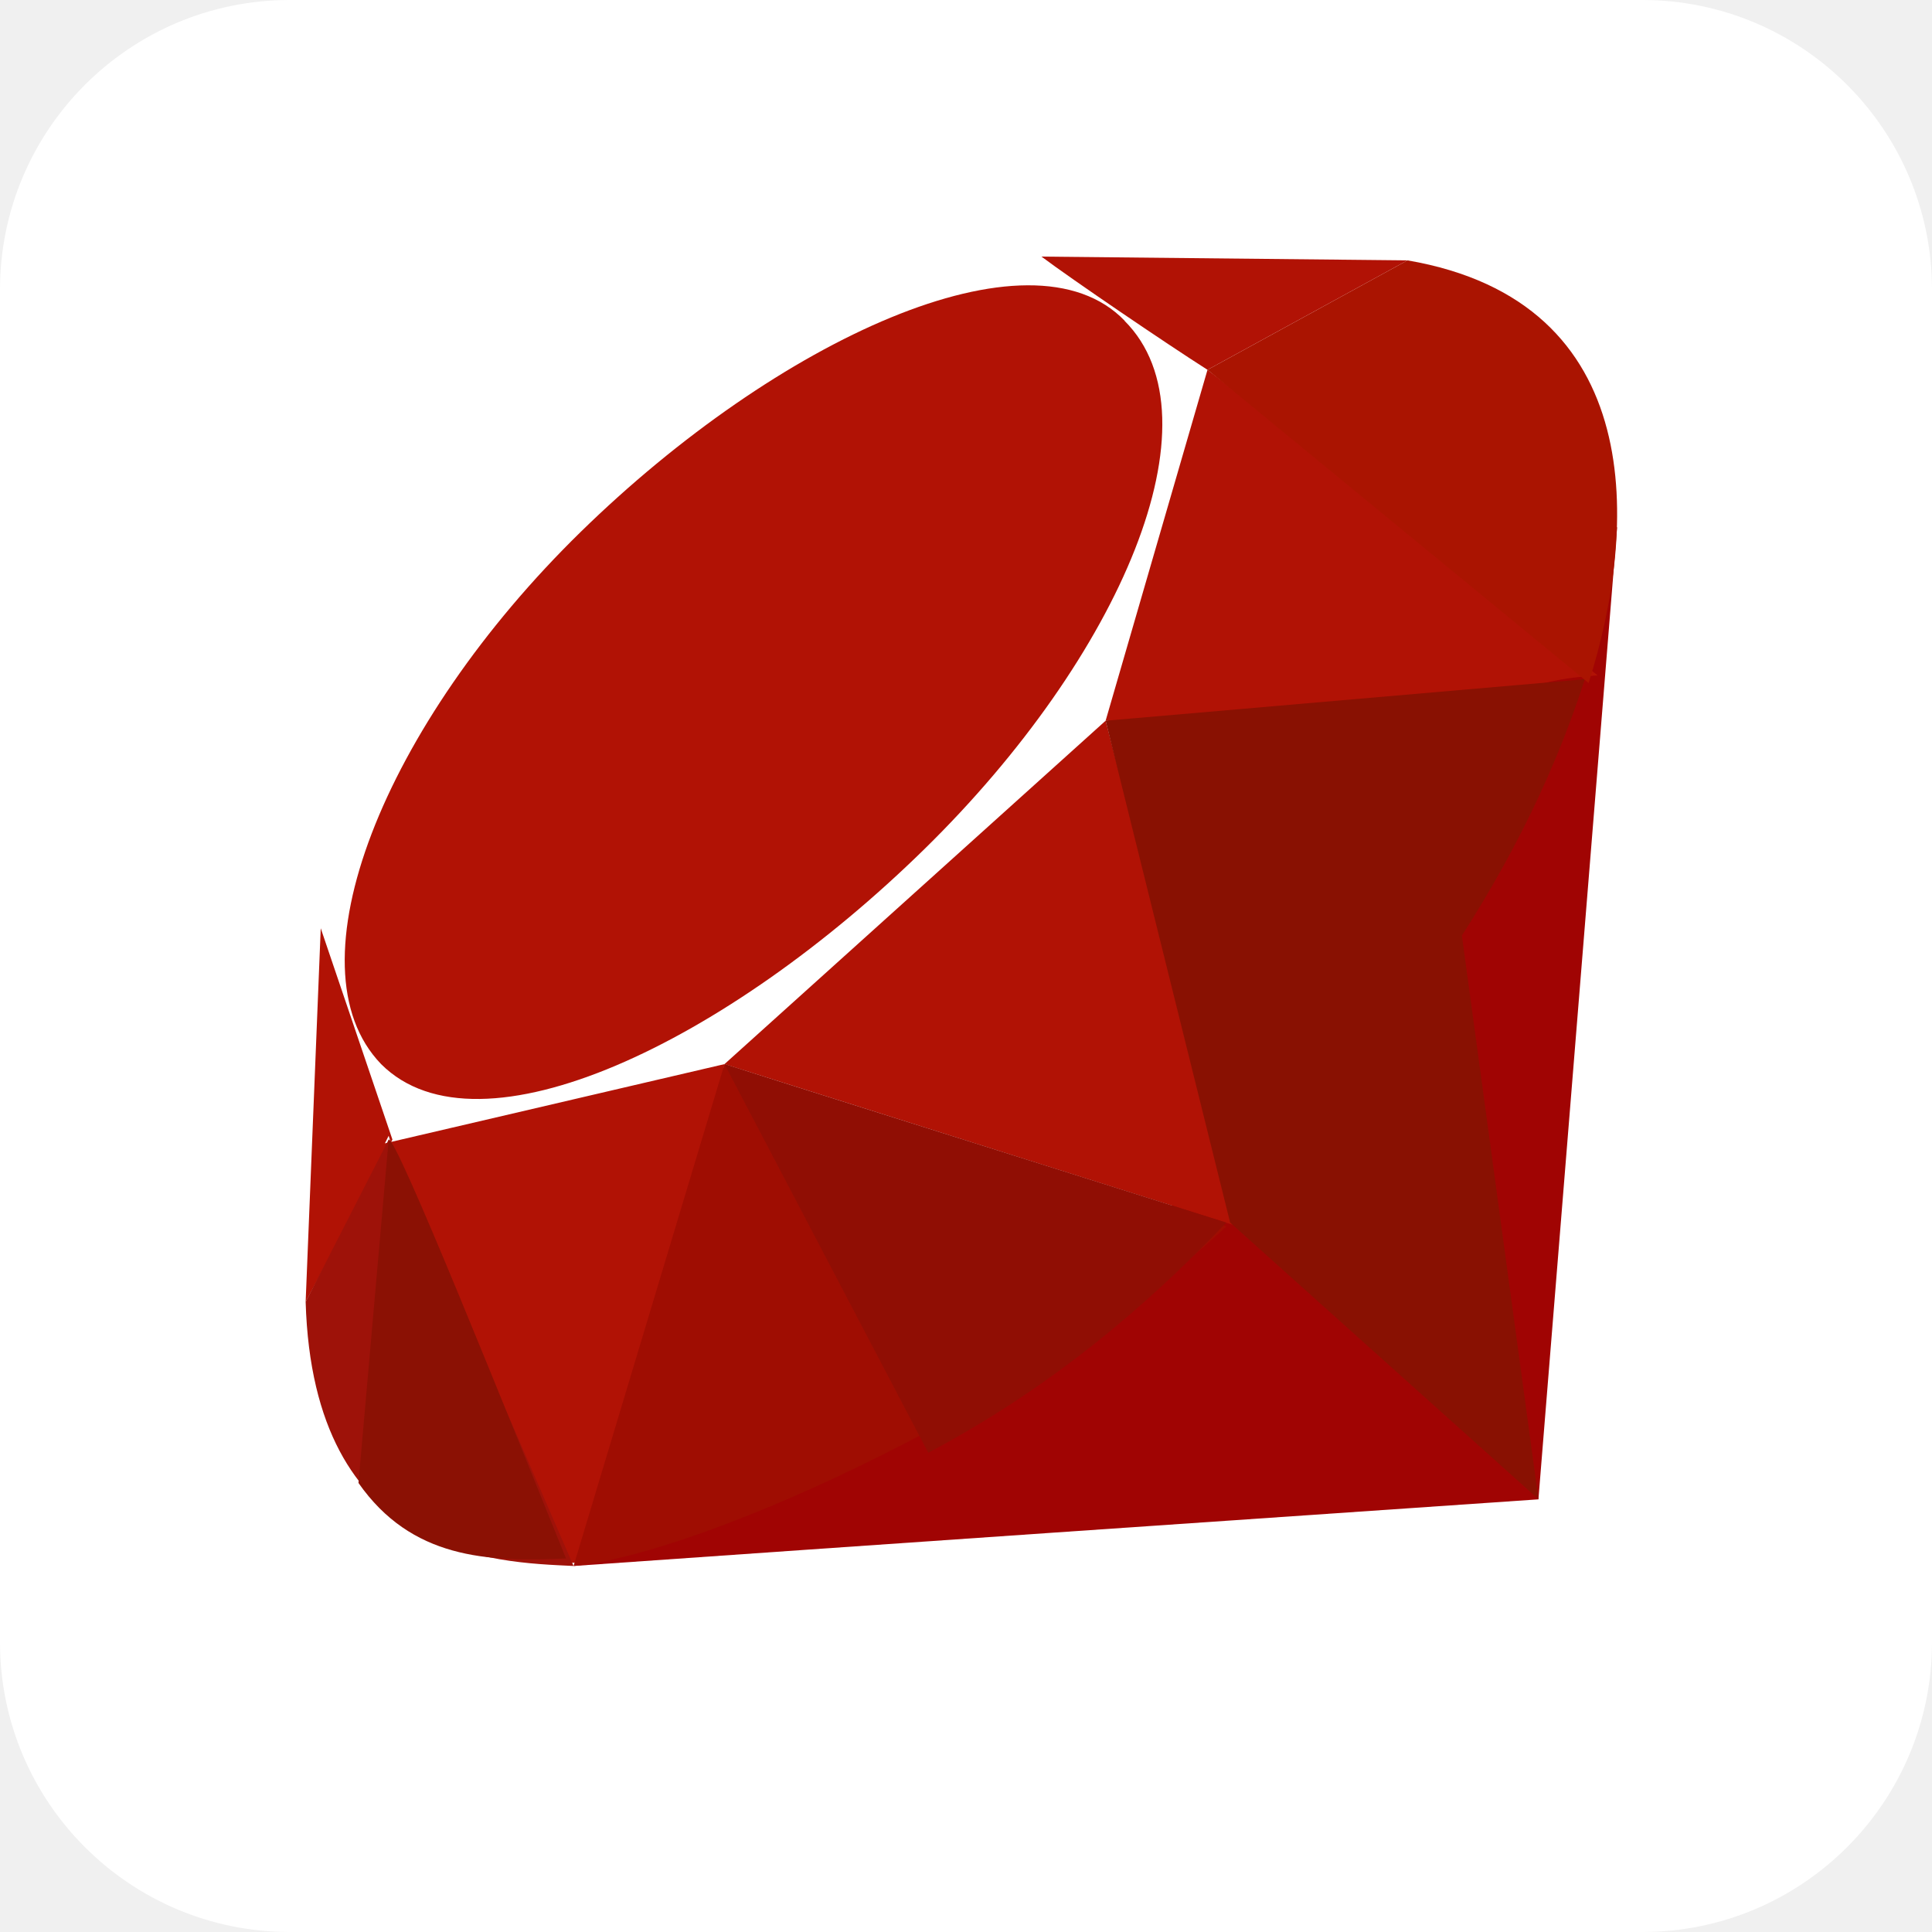
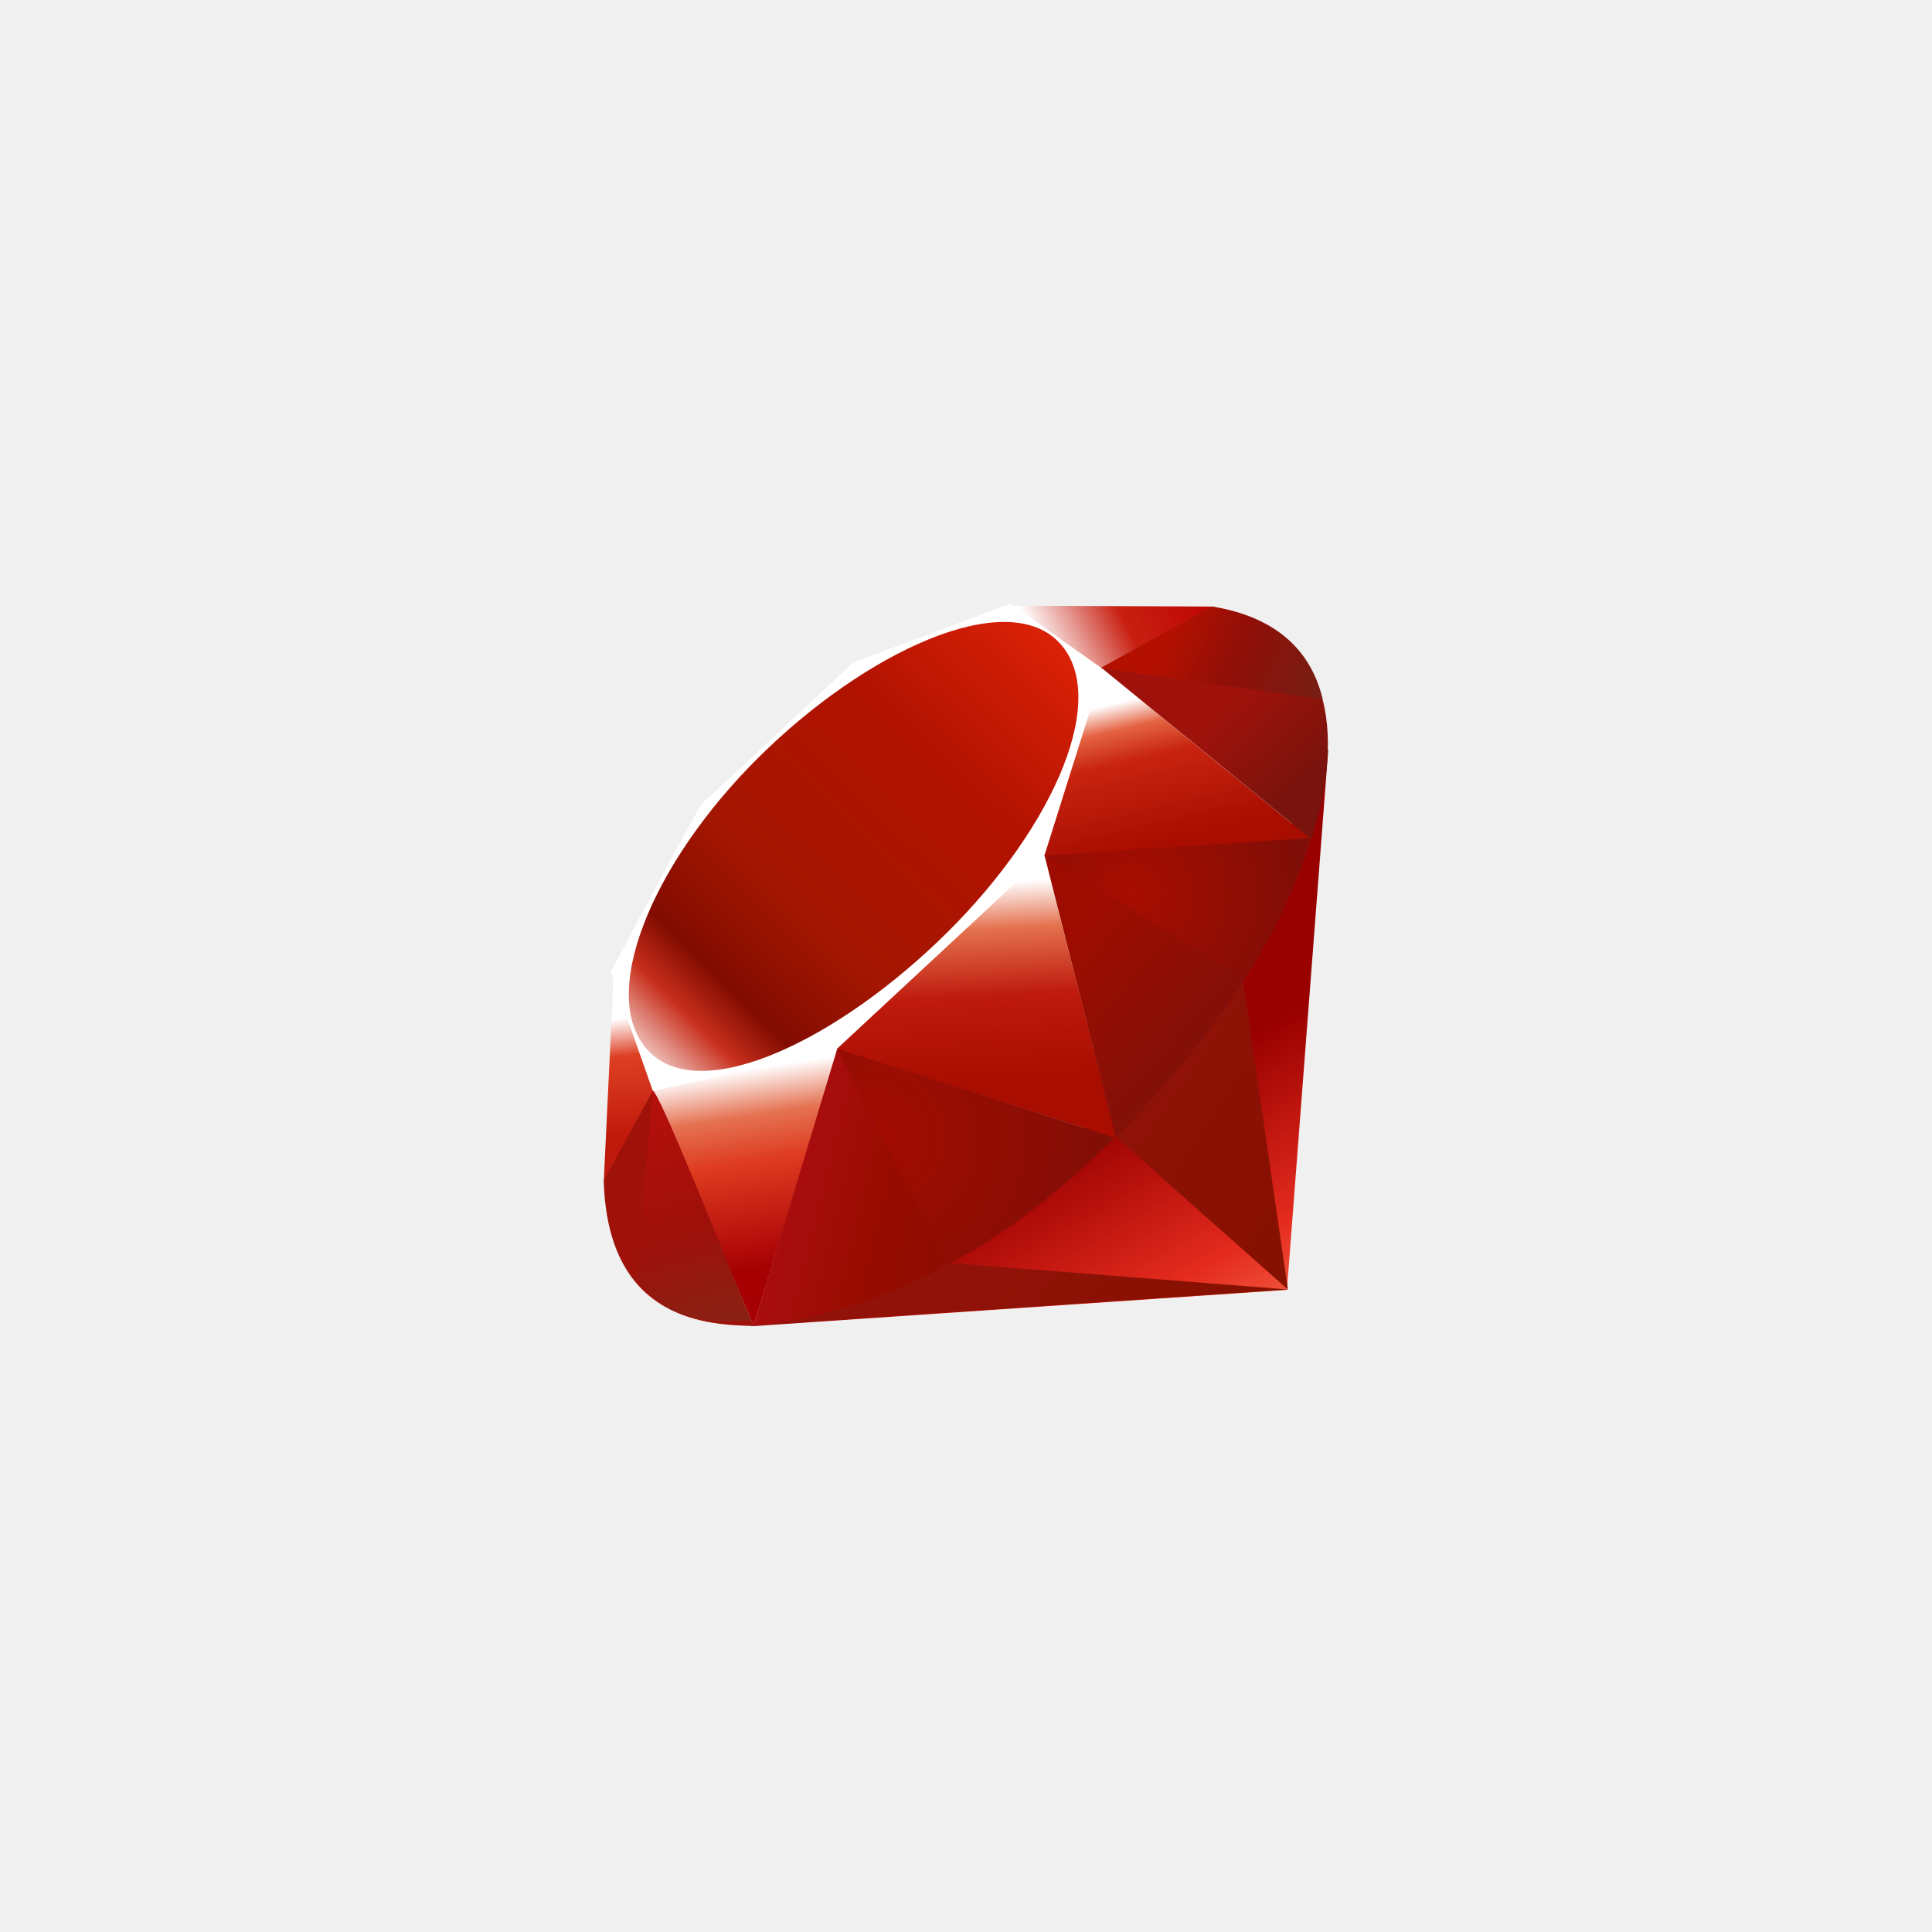
- <svg xmlns="http://www.w3.org/2000/svg" aria-label="Ruby" role="img" viewBox="0 0 512 512">
-   <rect width="512" height="512" rx="15%" fill="#ffffff" />
-   <path d="M407.7 397.3l20.86-257.7L348.02 297l-196 118c80.86-5.675 171.2-11.87 255.7-17.66z" fill="#a00403" />
-   <path d="M423.39 178.977L320 98l-27 93c109.797 9.317 91.763-9.646 130.39-12.023zM192 282l136 43-35-134zm-89 19c44 139 55 169 89-19l-90 21zM276 68l97 1-53 29c-11-7-36-24-44-30z M85 246l-4 99 23-43z M298 85c26 26-1 89-53 140s-118 83-144 57c-25-25.89.7-90 52.85-141s119.2-82 144.2-56z" fill="#b11205" />
-   <path d="M192 282l133 43c-48 45-137.5 86.5-173 90z" fill="#9f0d02" />
-   <path d="M293 191l33 133c40-42 76-88 94-144zm114.7 206.3L387.02 245 326 324z" fill="#891102" />
-   <path d="M421 181c13-41 16-101-48-112l-53 29z" fill="#aa1401" />
-   <path d="M81 345c2 68 50 69 71 70l-49-113z" fill="#9e1209" />
-   <path d="M192 282l54 103c32-17 57-38 79-61z" fill="#900e04" />
-   <path d="M103 302l-8 91c14 20 34 21 55 20-15-37-45-112-47-111z" fill="#8b1104" />
+ <svg xmlns="http://www.w3.org/2000/svg" width="800px" height="800px" viewBox="0 0 64 64" fill="none">
+   <path fill-rule="evenodd" clip-rule="evenodd" d="M38.594 35.797 24.89 43.933l17.742-1.204L44 24.84l-5.406 10.958z" fill="url(#a)" />
+   <path fill-rule="evenodd" clip-rule="evenodd" d="m42.663 42.717-1.525-10.525-4.154 5.485 5.679 5.04z" fill="url(#b)" />
+   <path fill-rule="evenodd" clip-rule="evenodd" d="m42.683 42.717-11.172-.877-6.56 2.07 17.732-1.193z" fill="url(#c)" />
+   <path fill-rule="evenodd" clip-rule="evenodd" d="m24.966 43.913 2.791-9.143-6.141 1.313 3.35 7.83z" fill="url(#d)" />
+   <path fill-rule="evenodd" clip-rule="evenodd" d="m36.983 37.707-2.568-10.059-7.35 6.89 9.918 3.17z" fill="url(#e)" />
+   <path fill-rule="evenodd" clip-rule="evenodd" d="m43.417 27.79-6.947-5.674-1.934 6.254 8.881-.58z" fill="url(#f)" />
+   <path fill-rule="evenodd" clip-rule="evenodd" d="m40.169 20.093-4.086 2.258-2.578-2.288 6.664.03z" fill="url(#g)" />
+   <path fill-rule="evenodd" clip-rule="evenodd" d="m20 39.15 1.712-3.122-1.385-3.719L20 39.15z" fill="url(#h)" />
+   <path fill-rule="evenodd" clip-rule="evenodd" d="m20.235 32.192 1.393 3.951 6.053-1.358 6.91-6.422 1.95-6.195L33.472 20l-5.22 1.954c-1.646 1.53-4.838 4.557-4.953 4.614-.113.058-2.107 3.826-3.063 5.624z" fill="#ffffff" />
+   <path fill-rule="evenodd" clip-rule="evenodd" d="M25.126 25.093c3.565-3.534 8.161-5.622 9.925-3.843 1.762 1.78-.107 6.104-3.672 9.637-3.565 3.534-8.104 5.737-9.866 3.958-1.764-1.779.048-6.218 3.613-9.752z" fill="url(#i)" />
+   <path fill-rule="evenodd" clip-rule="evenodd" d="m24.966 43.91 2.77-9.173 9.196 2.954c-3.325 3.118-7.023 5.754-11.966 6.218z" fill="url(#j)" />
+   <path fill-rule="evenodd" clip-rule="evenodd" d="m34.604 28.345 2.36 9.351c2.778-2.92 5.271-6.06 6.492-9.944l-8.852.593z" fill="url(#k)" />
+   <path fill-rule="evenodd" clip-rule="evenodd" d="M43.432 27.8c.945-2.852 1.163-6.942-3.293-7.702l-3.655 2.02 6.948 5.682z" fill="url(#l)" />
+   <path fill-rule="evenodd" clip-rule="evenodd" d="M20 39.109c.13 4.706 3.526 4.776 4.973 4.817l-3.341-7.802L20 39.109z" fill="#9E1209" />
+   <path fill-rule="evenodd" clip-rule="evenodd" d="M34.617 28.36c2.134 1.311 6.436 3.946 6.523 3.994.136.077 1.855-2.898 2.245-4.58l-8.768.585z" fill="url(#m)" />
+   <path fill-rule="evenodd" clip-rule="evenodd" d="m27.732 34.737 3.702 7.142c2.189-1.187 3.903-2.633 5.473-4.183l-9.175-2.959z" fill="url(#n)" />
+   <path fill-rule="evenodd" clip-rule="evenodd" d="m21.617 36.134-.524 6.245c.99 1.352 2.35 1.47 3.779 1.364-1.033-2.572-3.097-7.714-3.255-7.61z" fill="url(#o)" />
+   <path fill-rule="evenodd" clip-rule="evenodd" d="m36.462 22.133 7.354 1.032c-.393-1.663-1.598-2.736-3.652-3.072l-3.702 2.04z" fill="url(#p)" />
+   <defs>
+     <linearGradient id="a" x1="41.086" y1="46.11" x2="36.023" y2="37.171" gradientUnits="userSpaceOnUse">
+       <stop stop-color="#FB7655" />
+       <stop offset=".41" stop-color="#E42B1E" />
+       <stop offset=".99" stop-color="#900" />
+       <stop offset="1" stop-color="#900" />
+     </linearGradient>
+     <linearGradient id="b" x1="43.608" y1="38.601" x2="37.083" y2="34.222" gradientUnits="userSpaceOnUse">
+       <stop stop-color="#871101" />
+       <stop offset=".99" stop-color="#911209" />
+       <stop offset="1" stop-color="#911209" />
+     </linearGradient>
+     <linearGradient id="c" x1="38.387" y1="46.381" x2="31.863" y2="42.002" gradientUnits="userSpaceOnUse">
+       <stop stop-color="#871101" />
+       <stop offset=".99" stop-color="#911209" />
+       <stop offset="1" stop-color="#911209" />
+     </linearGradient>
+     <linearGradient id="d" x1="24.687" y1="35.431" x2="25.699" y2="42.005" gradientUnits="userSpaceOnUse">
+       <stop stop-color="#ffffff" />
+       <stop offset=".23" stop-color="#E57252" />
+       <stop offset=".46" stop-color="#DE3B20" />
+       <stop offset=".99" stop-color="#A60003" />
+       <stop offset="1" stop-color="#A60003" />
+     </linearGradient>
+     <linearGradient id="e" x1="31.645" y1="29.293" x2="32.017" y2="36.002" gradientUnits="userSpaceOnUse">
+       <stop stop-color="#ffffff" />
+       <stop offset=".23" stop-color="#E4714E" />
+       <stop offset=".56" stop-color="#BE1A0D" />
+       <stop offset=".99" stop-color="#A80D00" />
+       <stop offset="1" stop-color="#A80D00" />
+     </linearGradient>
+     <linearGradient id="f" x1="37.819" y1="23.091" x2="38.935" y2="27.9" gradientUnits="userSpaceOnUse">
+       <stop stop-color="#ffffff" />
+       <stop offset=".18" stop-color="#E46342" />
+       <stop offset=".4" stop-color="#C82410" />
+       <stop offset=".99" stop-color="#A80D00" />
+       <stop offset="1" stop-color="#A80D00" />
+     </linearGradient>
+     <linearGradient id="g" x1="34.412" y1="21.398" x2="39.22" y2="18.994" gradientUnits="userSpaceOnUse">
+       <stop stop-color="#ffffff" />
+       <stop offset=".54" stop-color="#C81F11" />
+       <stop offset=".99" stop-color="#BF0905" />
+       <stop offset="1" stop-color="#BF0905" />
+     </linearGradient>
+     <linearGradient id="h" x1="20.473" y1="33.755" x2="20.869" y2="37.717" gradientUnits="userSpaceOnUse">
+       <stop stop-color="#ffffff" />
+       <stop offset=".31" stop-color="#DE4024" />
+       <stop offset=".99" stop-color="#BF190B" />
+       <stop offset="1" stop-color="#BF190B" />
+     </linearGradient>
+     <linearGradient id="i" x1="17.752" y1="38.788" x2="36.355" y2="19.66" gradientUnits="userSpaceOnUse">
+       <stop stop-color="#BD0012" />
+       <stop offset=".07" stop-color="#ffffff" />
+       <stop offset=".17" stop-color="#ffffff" />
+       <stop offset=".27" stop-color="#C82F1C" />
+       <stop offset=".33" stop-color="#820C01" />
+       <stop offset=".46" stop-color="#A31601" />
+       <stop offset=".72" stop-color="#B31301" />
+       <stop offset=".99" stop-color="#E82609" />
+       <stop offset="1" stop-color="#E82609" />
+     </linearGradient>
+     <linearGradient id="j" x1="32.001" y1="40.718" x2="26.398" y2="39.335" gradientUnits="userSpaceOnUse">
+       <stop stop-color="#8C0C01" />
+       <stop offset=".54" stop-color="#990C00" />
+       <stop offset=".99" stop-color="#A80D0E" />
+       <stop offset="1" stop-color="#A80D0E" />
+     </linearGradient>
+     <linearGradient id="k" x1="41.625" y1="33.992" x2="36.648" y2="29.531" gradientUnits="userSpaceOnUse">
+       <stop stop-color="#7E110B" />
+       <stop offset=".99" stop-color="#9E0C00" />
+       <stop offset="1" stop-color="#9E0C00" />
+     </linearGradient>
+     <linearGradient id="l" x1="43.454" y1="25.807" x2="40.975" y2="23.156" gradientUnits="userSpaceOnUse">
+       <stop stop-color="#79130D" />
+       <stop offset=".99" stop-color="#9E120B" />
+       <stop offset="1" stop-color="#9E120B" />
+     </linearGradient>
+     <linearGradient id="o" x1="23.231" y1="43.904" x2="21.21" y2="37.048" gradientUnits="userSpaceOnUse">
+       <stop stop-color="#8B2114" />
+       <stop offset=".43" stop-color="#9E100A" />
+       <stop offset=".99" stop-color="#B3100C" />
+       <stop offset="1" stop-color="#B3100C" />
+     </linearGradient>
+     <linearGradient id="p" x1="38.732" y1="21.187" x2="43.262" y2="23.187" gradientUnits="userSpaceOnUse">
+       <stop stop-color="#B31000" />
+       <stop offset=".44" stop-color="#910F08" />
+       <stop offset=".99" stop-color="#791C12" />
+       <stop offset="1" stop-color="#791C12" />
+     </linearGradient>
+     <radialGradient id="m" cx="0" cy="0" r="1" gradientUnits="userSpaceOnUse" gradientTransform="translate(37.423 29.616) scale(6.09995)">
+       <stop stop-color="#A80D00" />
+       <stop offset=".99" stop-color="#7E0E08" />
+       <stop offset="1" stop-color="#7E0E08" />
+     </radialGradient>
+     <radialGradient id="n" cx="0" cy="0" r="1" gradientUnits="userSpaceOnUse" gradientTransform="translate(28.975 37.655) scale(8.10906)">
+       <stop stop-color="#A30C00" />
+       <stop offset=".99" stop-color="#800E08" />
+       <stop offset="1" stop-color="#800E08" />
+     </radialGradient>
+   </defs>
</svg>
